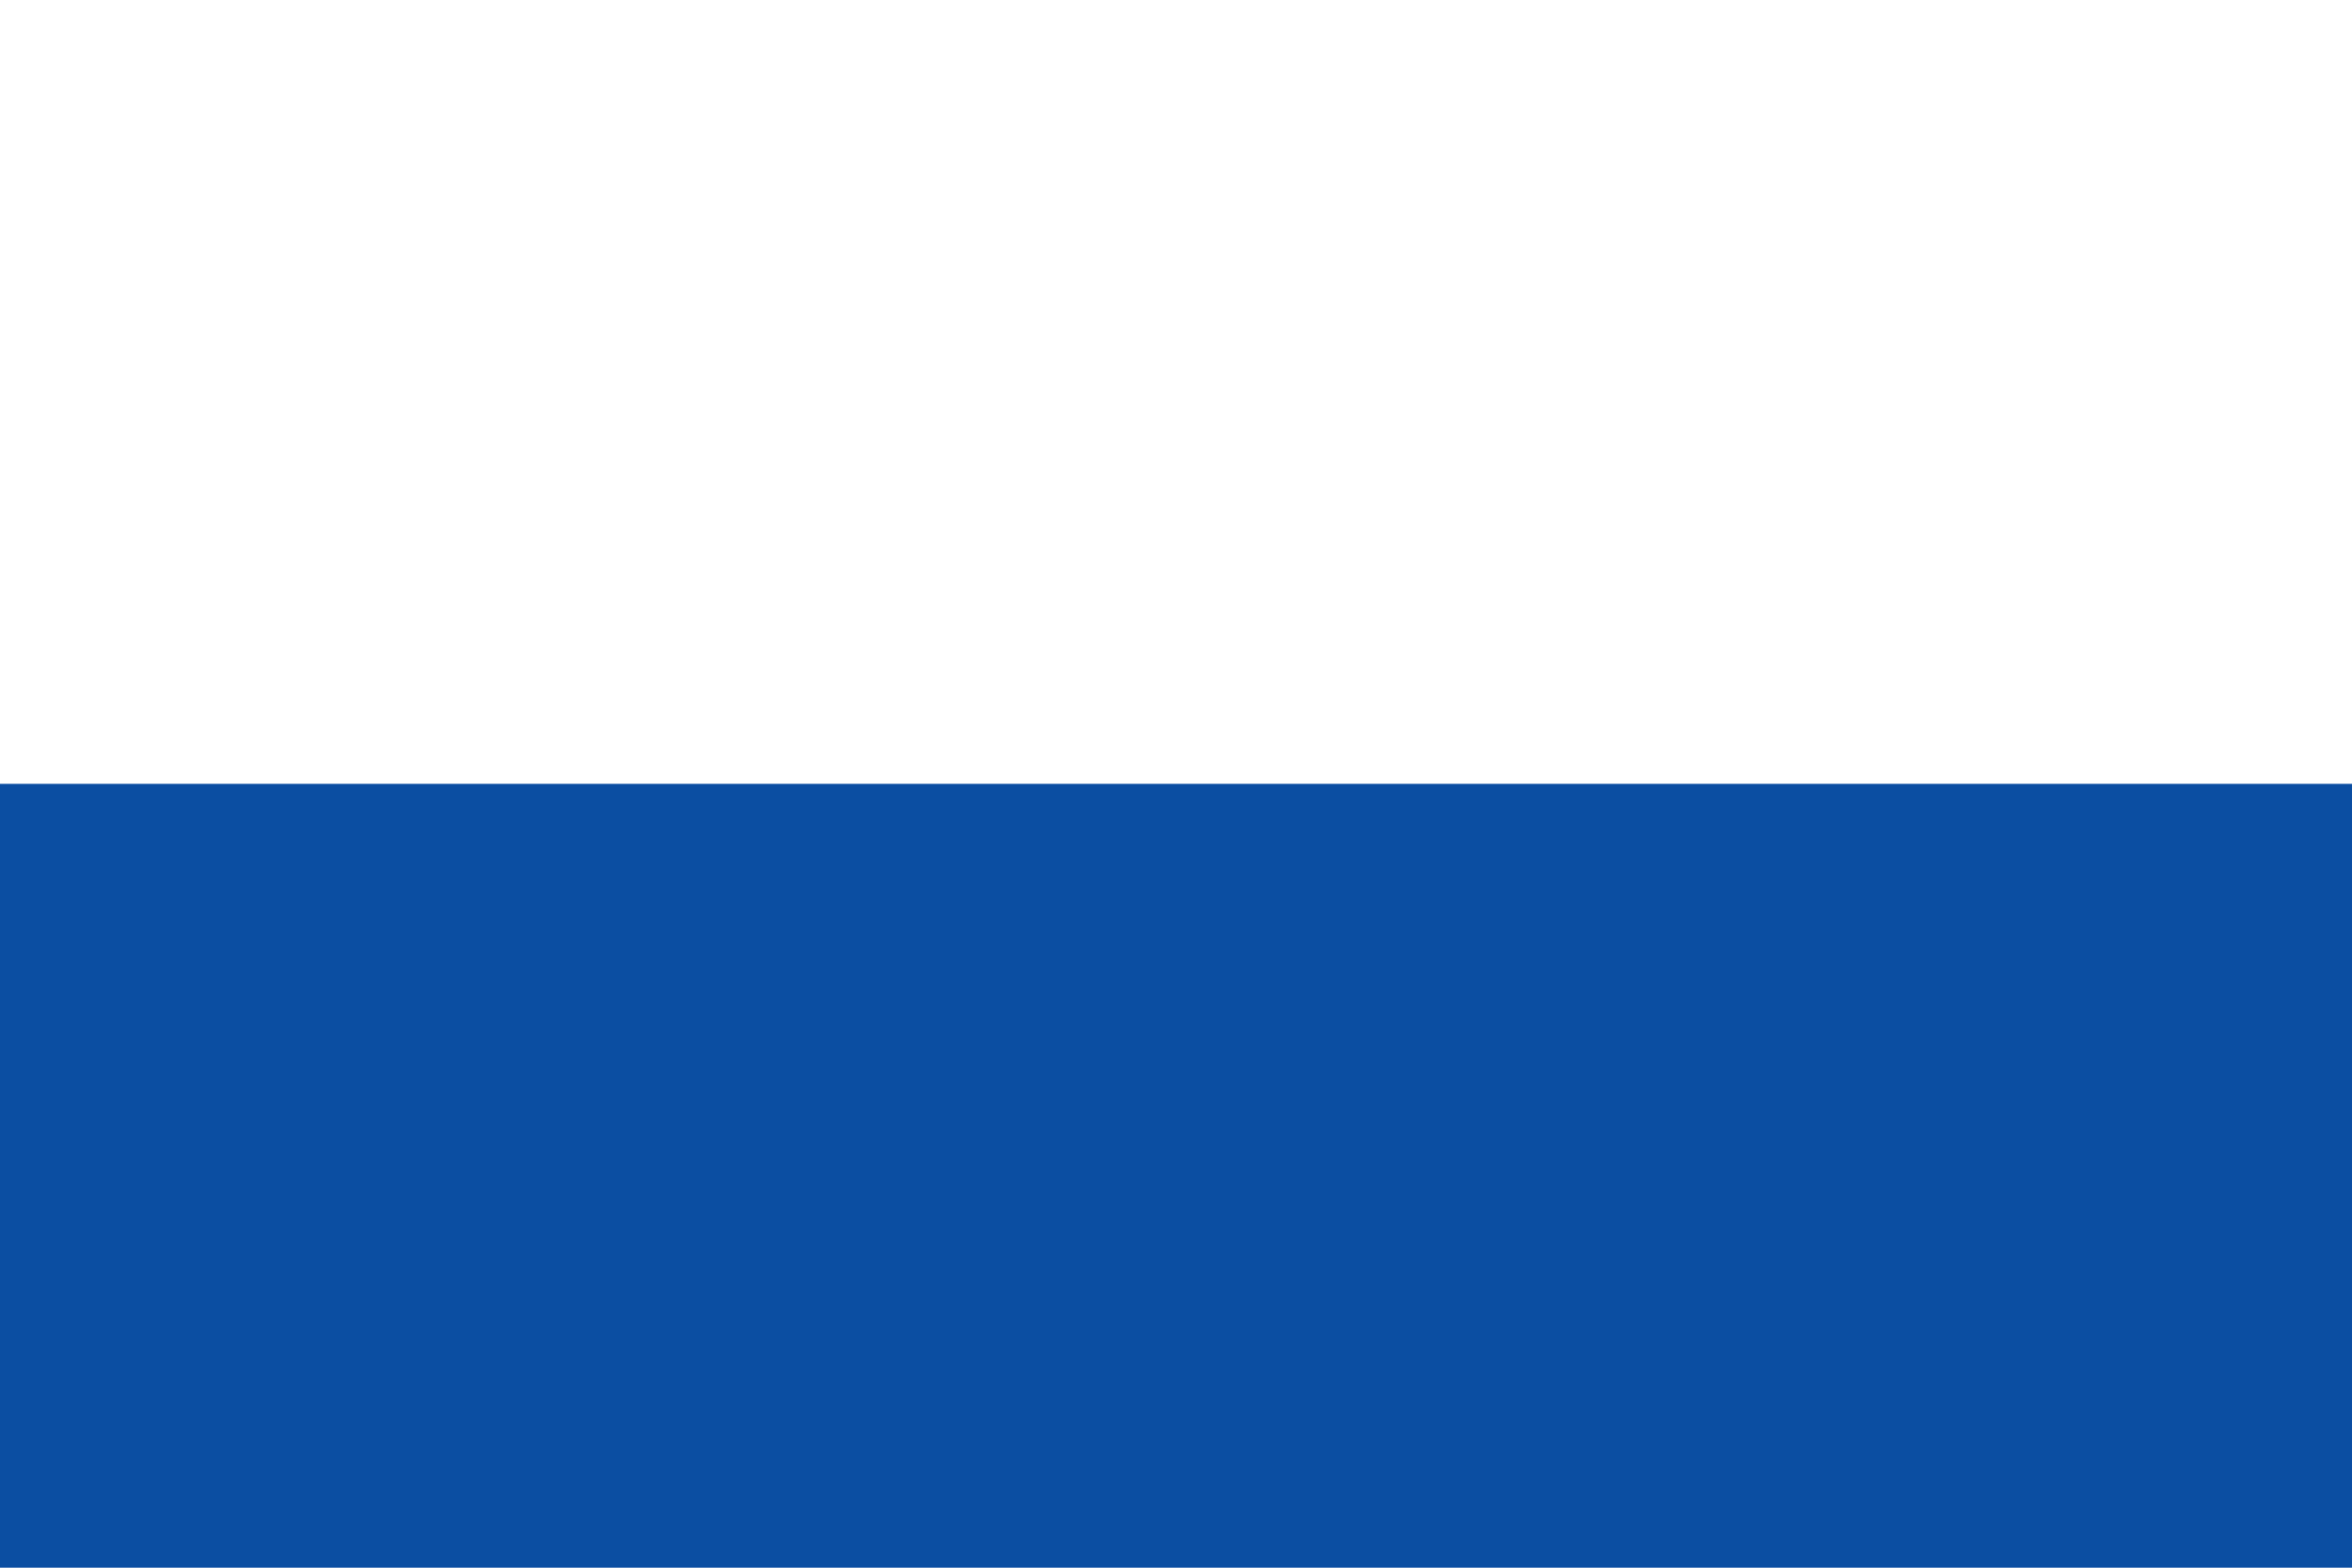
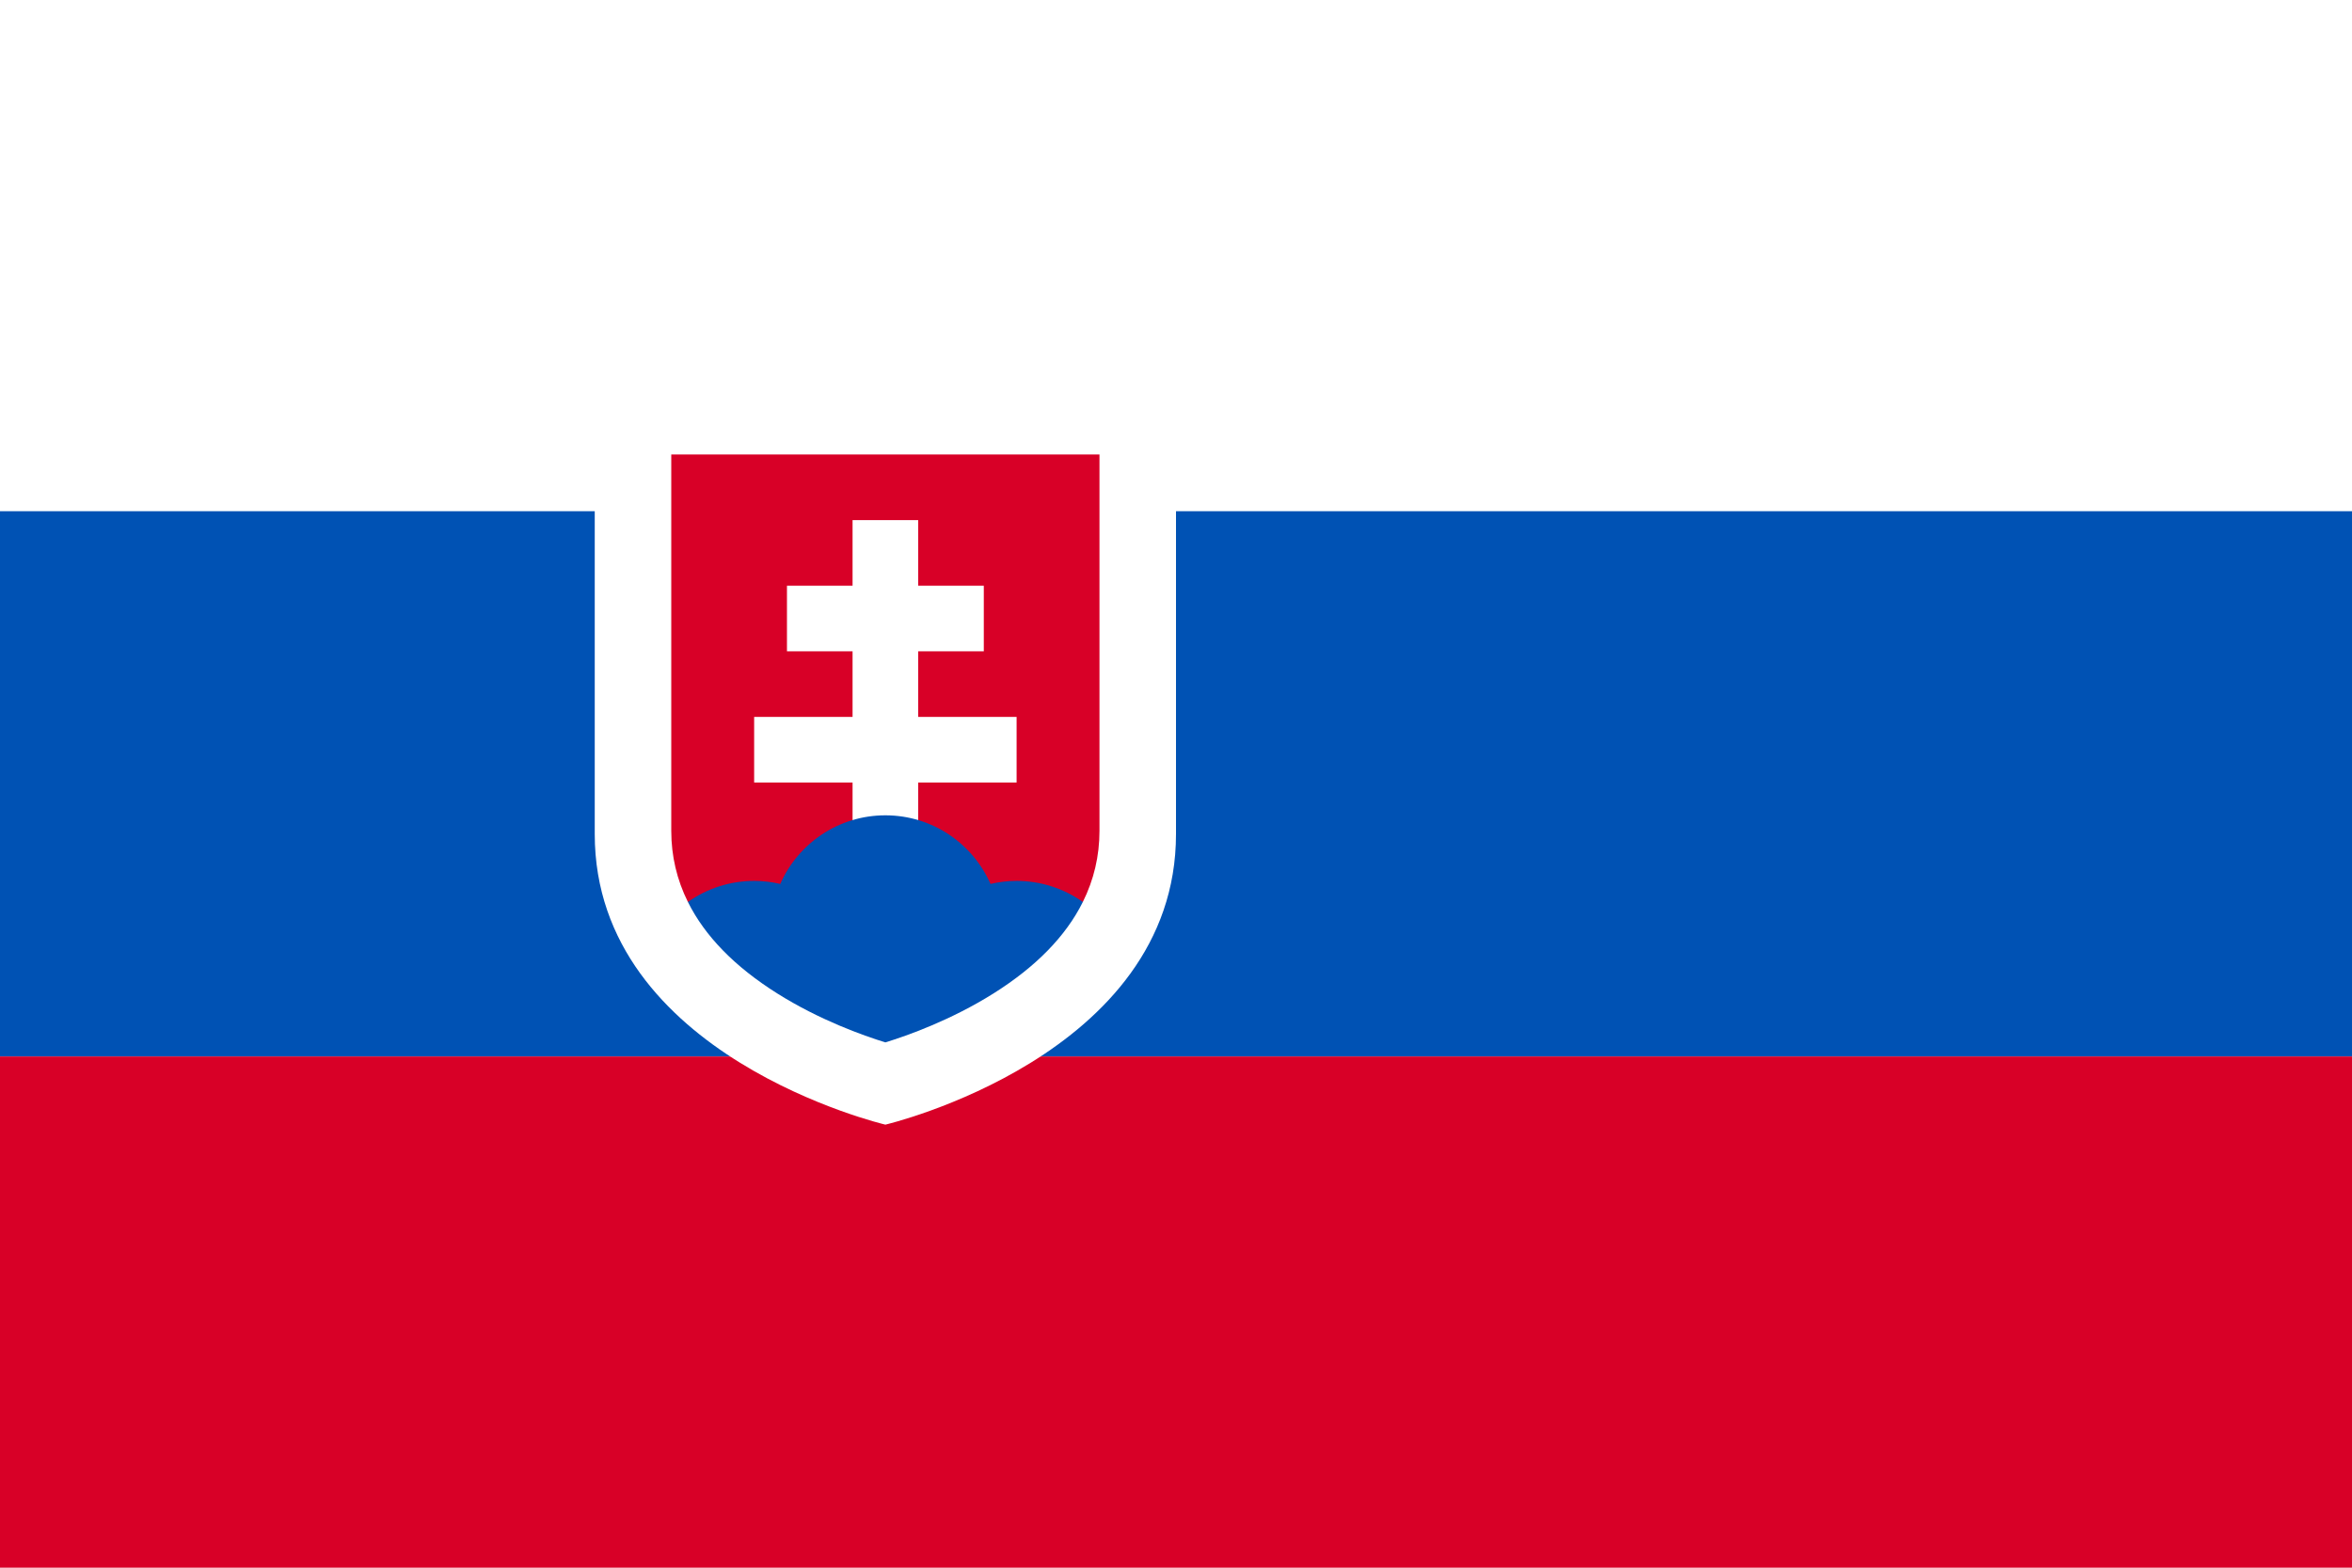
- <svg xmlns="http://www.w3.org/2000/svg" viewBox="0 0 36 24" width="36" height="24" role="img" aria-label="SK">
-   <rect width="36" height="24" fill="#FFFFFF" />
-   <rect y="12" width="36" height="12" fill="#0B4EA2" />
+ <svg xmlns="http://www.w3.org/2000/svg" viewBox="0 85.333 512 341.333">
+   <path fill="#FFF" d="M0 85.337h512v341.326H0z" />
+   <path fill="#0052B4" d="M0 196.641h512v118.717H0z" />
+   <path fill="#D80027" d="M0 315.359h512v111.304H0z" />
+   <path fill="#FFF" d="M129.468 181.799v85.136c0 48.429 63.267 63.267 63.267 63.267S256 315.362 256 266.935v-85.136H129.468z" />
+   <path fill="#D80027" d="M146.126 184.294v81.941c0 5.472 1.215 10.64 3.623 15.485h85.97c2.408-4.844 3.623-10.012 3.623-15.485v-81.941h-93.216z" />
+   <path fill="#FFF" d="M221.301 241.427h-21.425v-14.283h14.284v-14.283h-14.284v-14.284h-14.283v14.284h-14.282v14.283h14.282v14.283h-21.426v14.284h21.426v14.283h14.283v-14.283h21.425z" />
+   <path fill="#0052B4" d="M169.232 301.658c9.204 5.783 18.66 9.143 23.502 10.636 4.842-1.494 14.298-4.852 23.502-10.636 9.282-5.833 15.79-12.506 19.484-19.939a24.878 24.878 0 0 0-14.418-4.583c-1.956 0-3.856.232-5.682.657-3.871-8.796-12.658-14.94-22.884-14.94-10.227 0-19.013 6.144-22.884 14.94a25.048 25.048 0 0 0-5.682-.657 24.88 24.88 0 0 0-14.418 4.583c3.691 7.433 10.198 14.106 19.48 19.939z" />
</svg>
